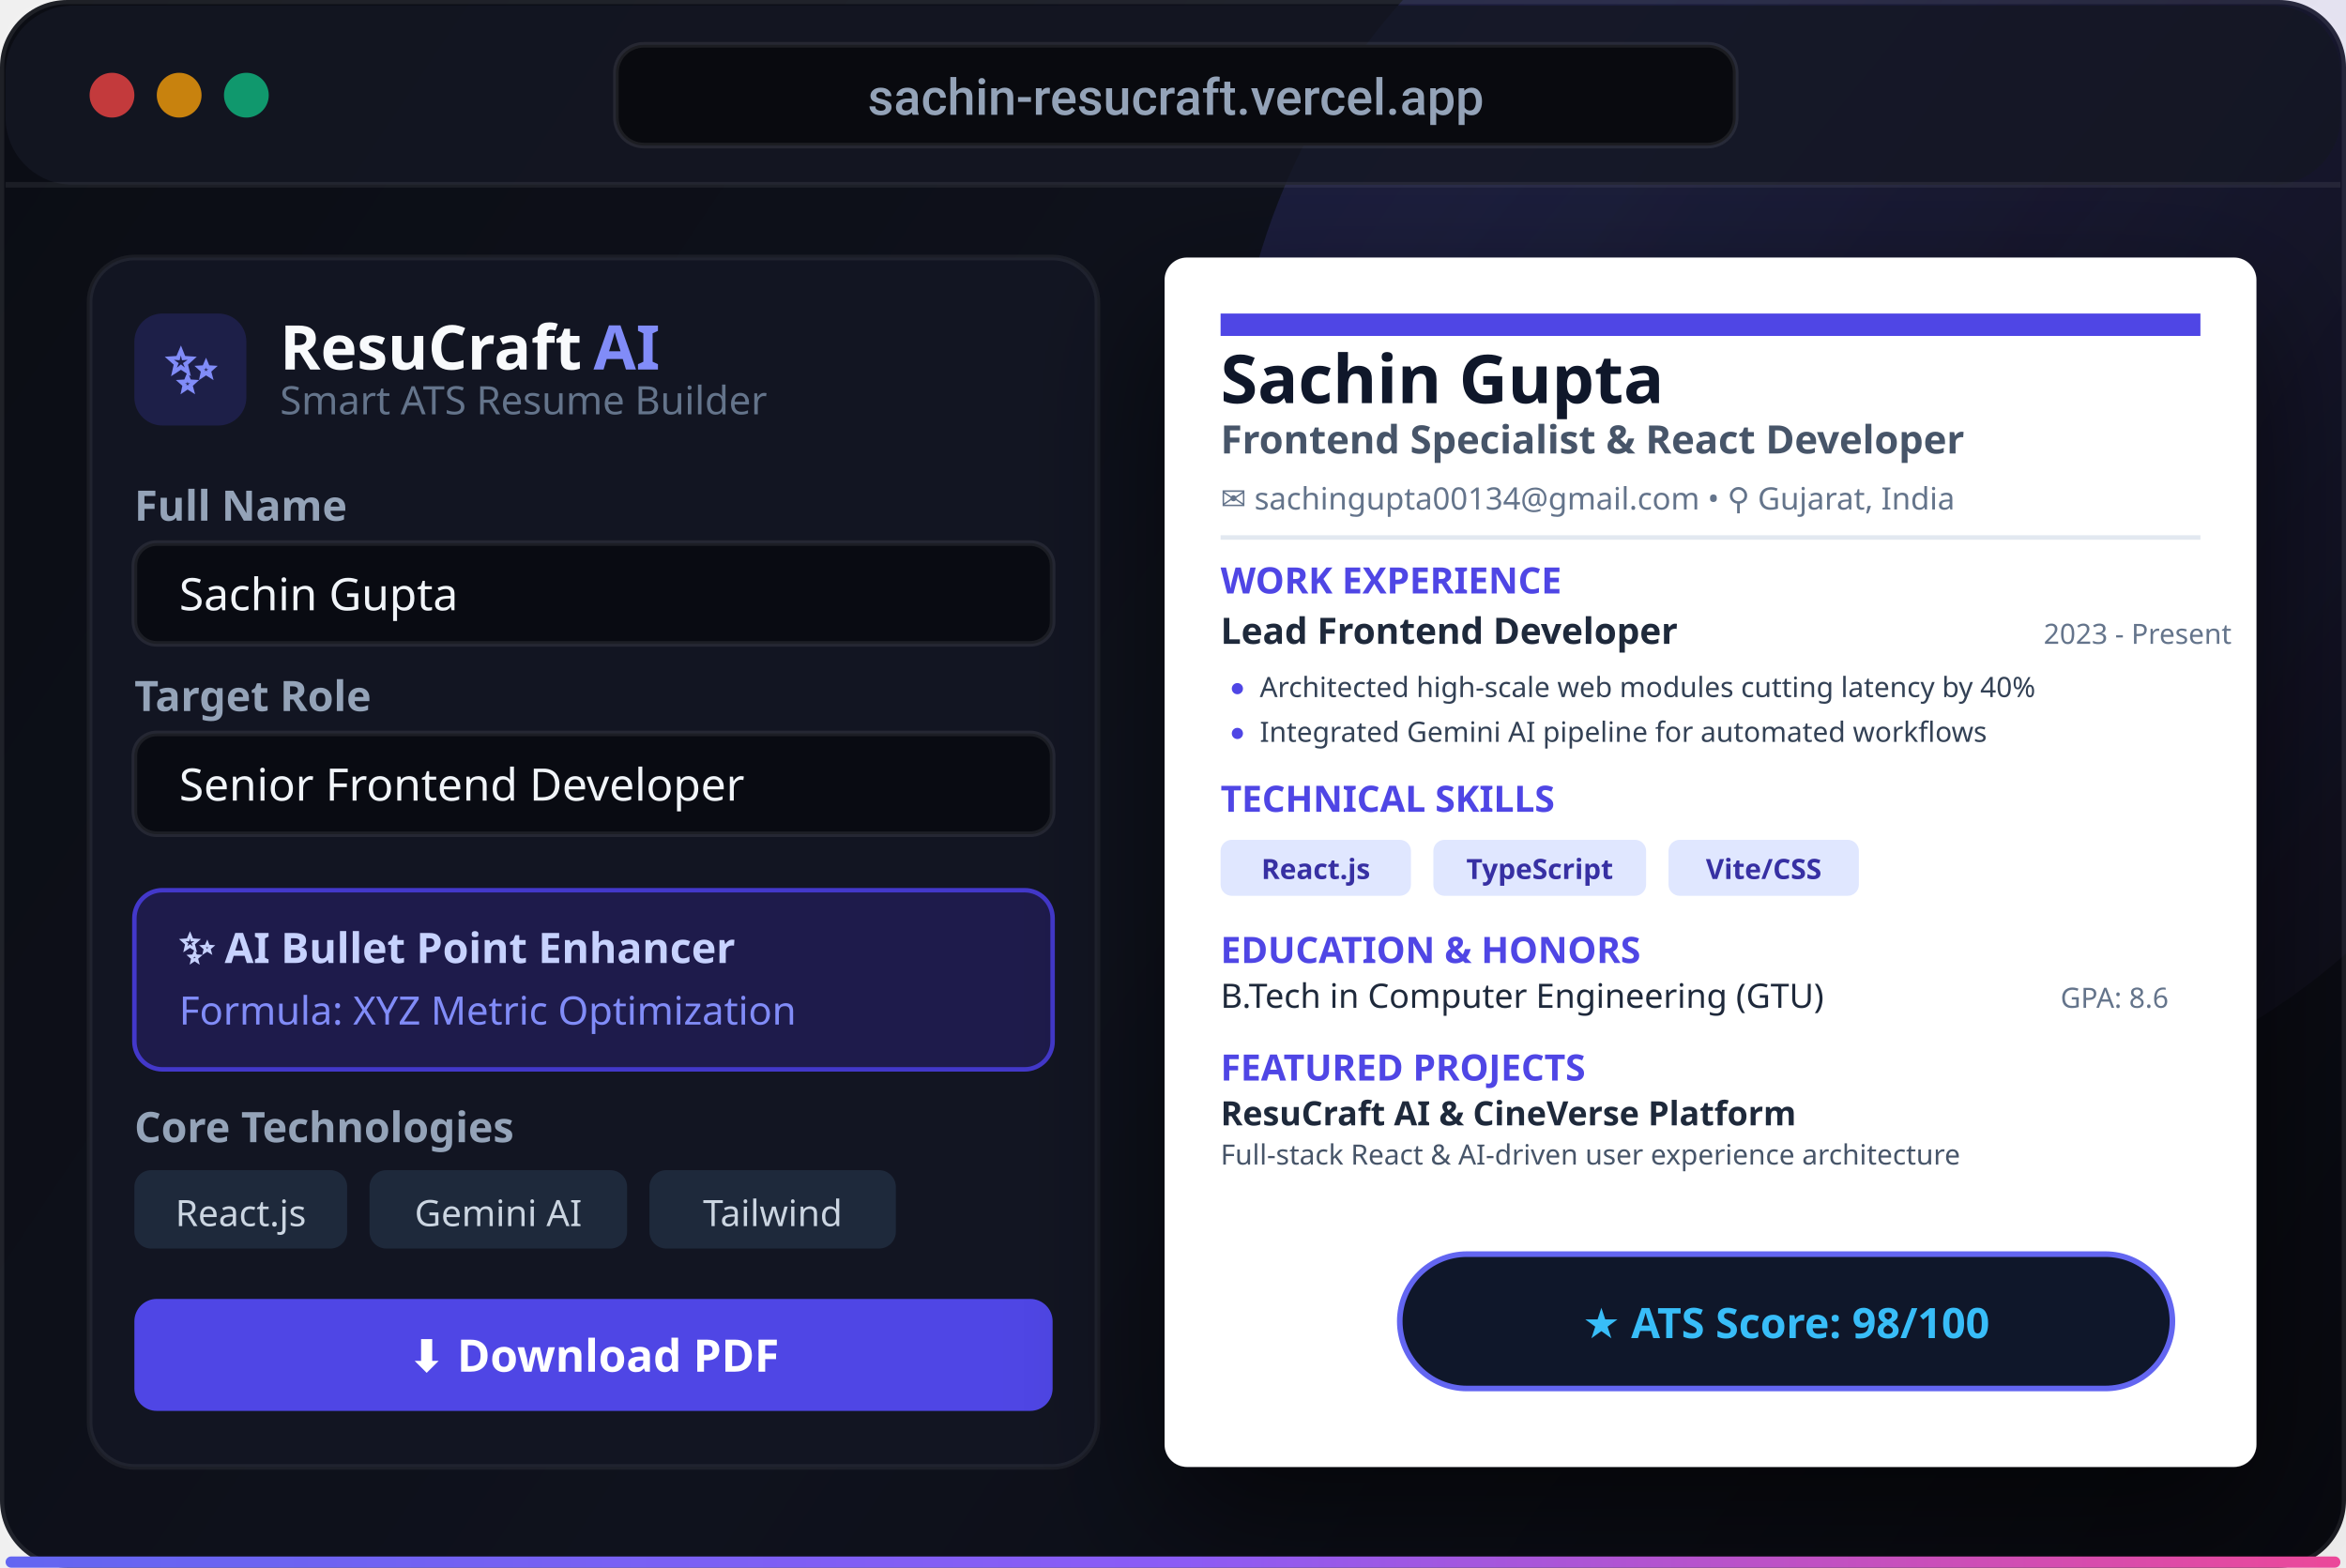
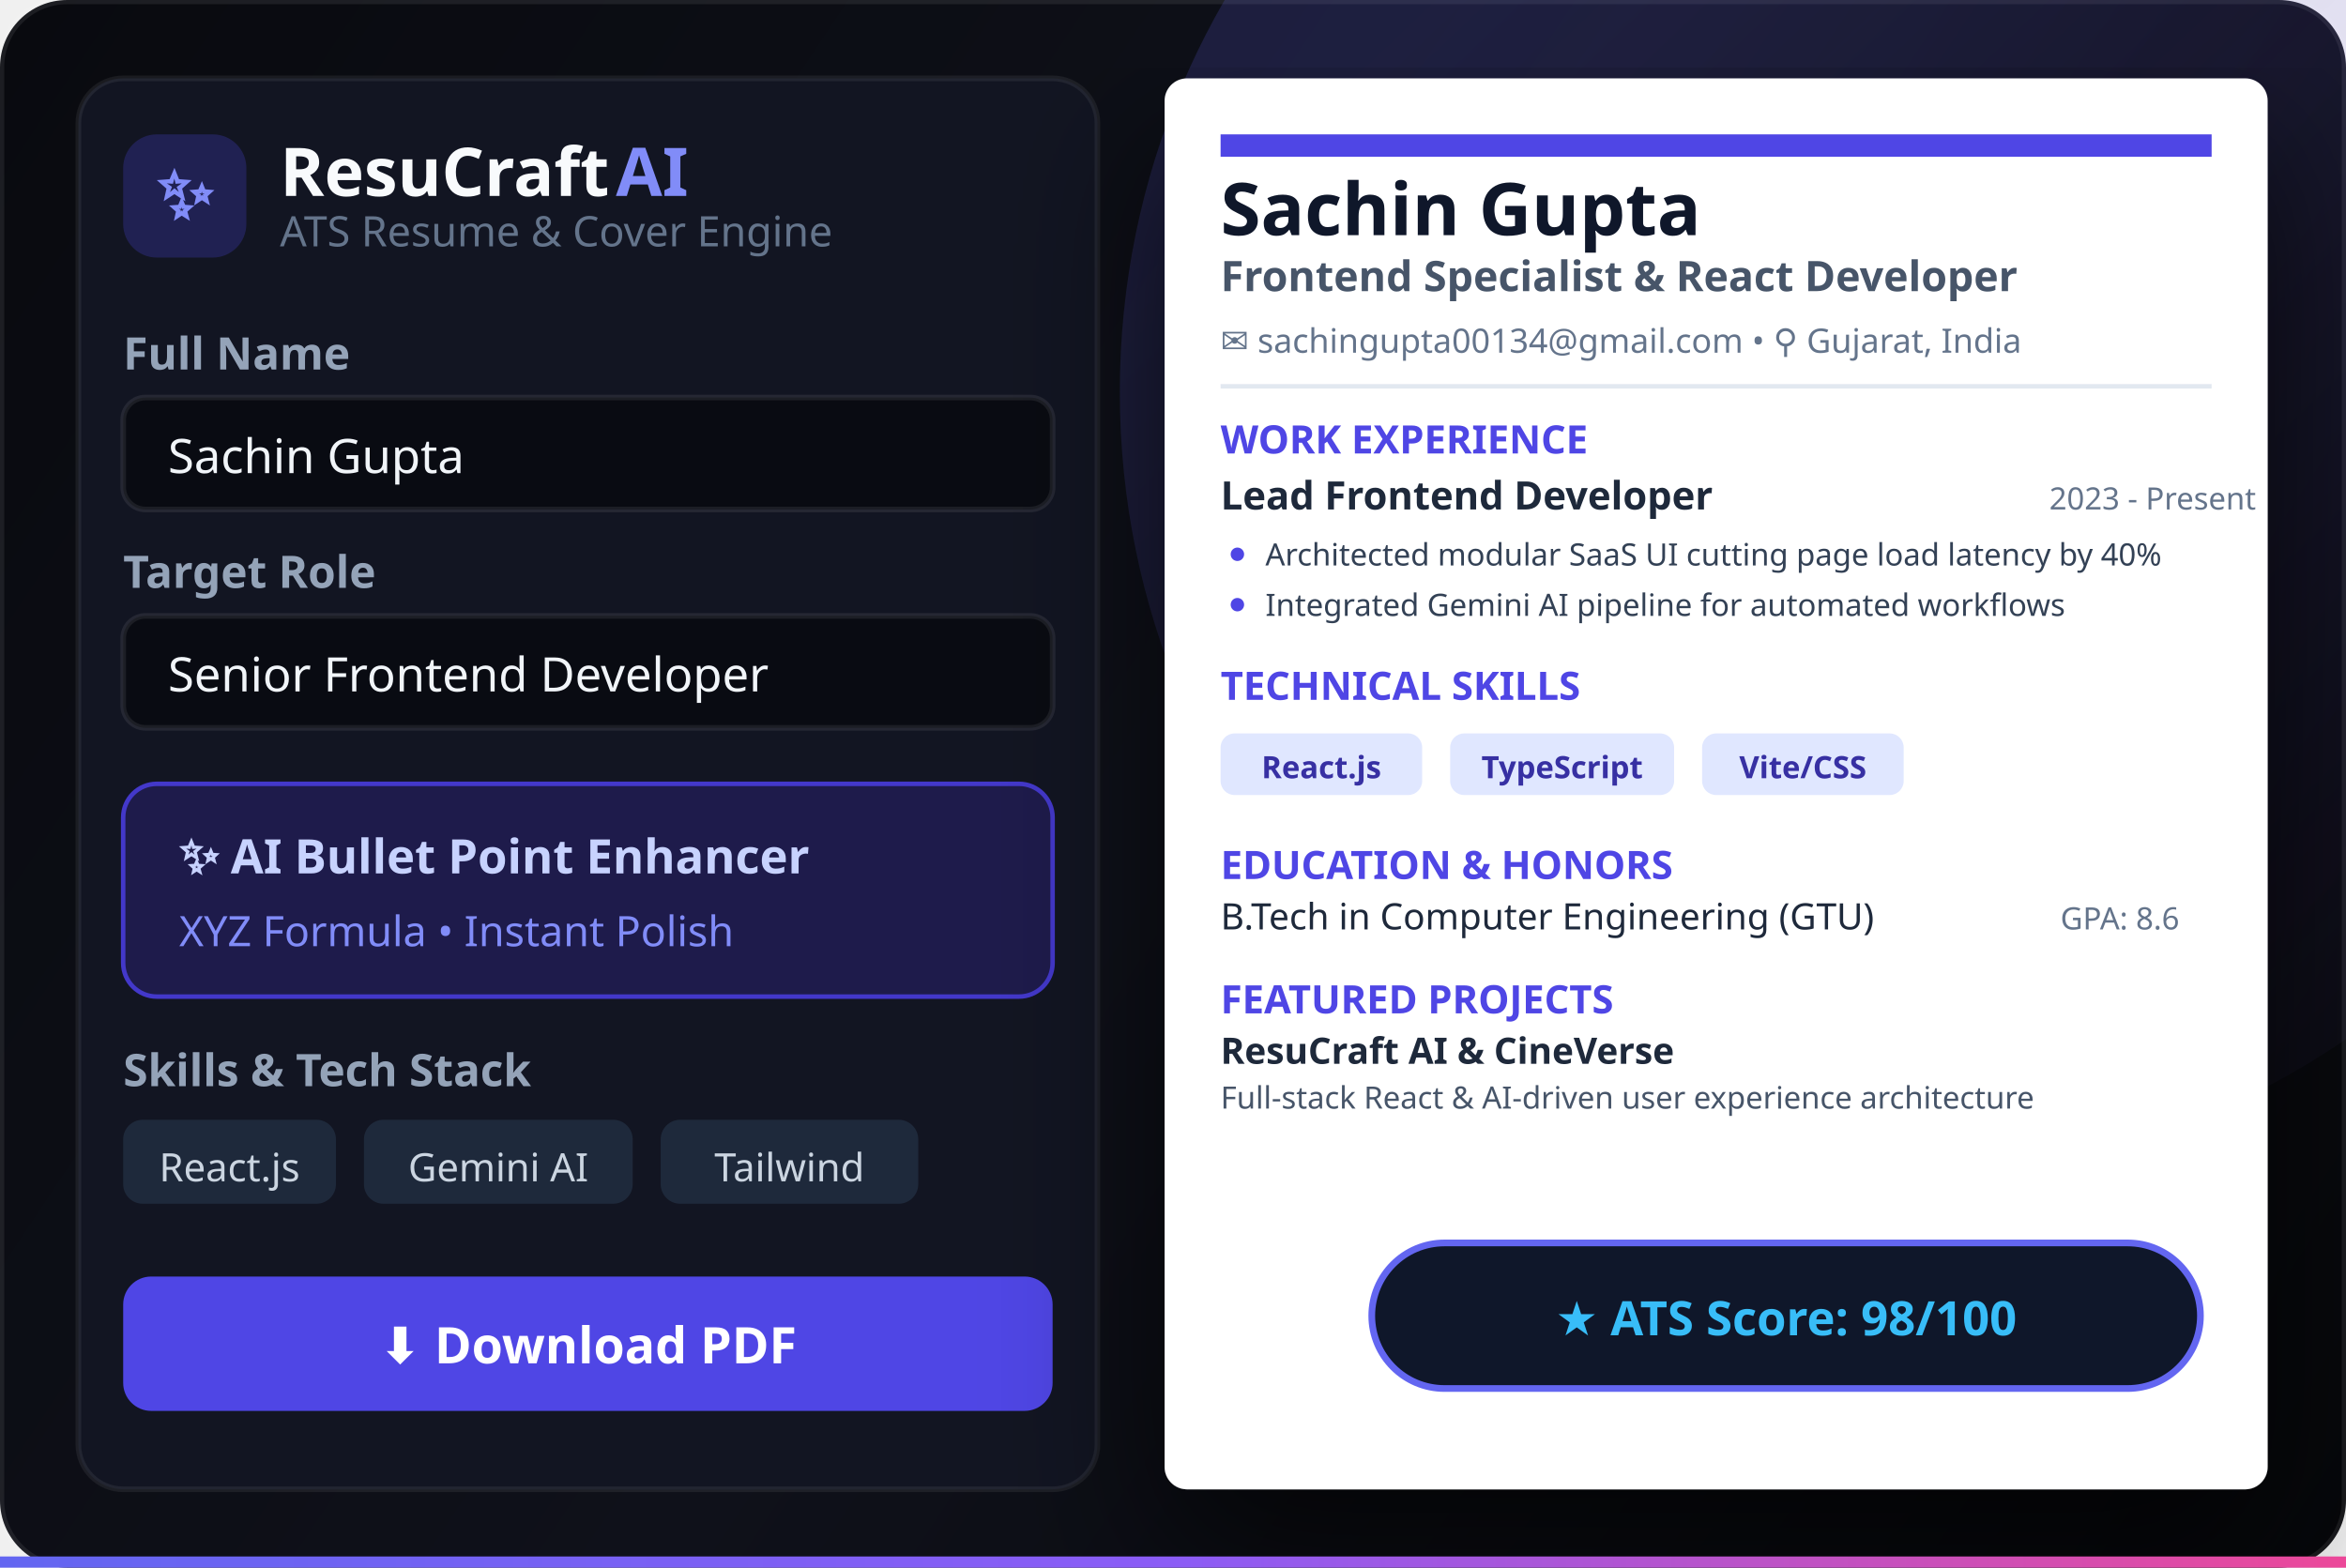
<svg xmlns="http://www.w3.org/2000/svg" width="419" height="280" viewBox="0 0 419 280" fill="none">
  <defs>
    <linearGradient id="bgGrad" x1="0" y1="0" x2="419" y2="280" gradientUnits="userSpaceOnUse">
-       <stop offset="0%" stop-color="#0b0d14" />
-       <stop offset="50%" stop-color="#0f121d" />
-       <stop offset="100%" stop-color="#08090f" />
+       <stop offset="0%" stop-color="#090a0f" />
+       <stop offset="50%" stop-color="#0f111a" />
+       <stop offset="100%" stop-color="#06070a" />
    </linearGradient>
    <linearGradient id="accentGrad" x1="0" y1="0" x2="419" y2="0" gradientUnits="userSpaceOnUse">
      <stop offset="0%" stop-color="#6366f1" />
      <stop offset="50%" stop-color="#8b5cf6" />
      <stop offset="100%" stop-color="#ec4899" />
    </linearGradient>
-     <linearGradient id="glowGrad" x1="200" y1="100" x2="419" y2="280" gradientUnits="userSpaceOnUse">
-       <stop offset="0%" stop-color="#6366f1" stop-opacity="0.15" />
+     <linearGradient id="glowGrad" x1="200" y1="50" x2="419" y2="280" gradientUnits="userSpaceOnUse">
+       <stop offset="0%" stop-color="#6366f1" stop-opacity="0.18" />
      <stop offset="100%" stop-color="#8b5cf6" stop-opacity="0" />
    </linearGradient>
    <filter id="cardShadow" x="-10" y="-10" width="440" height="300" filterUnits="userSpaceOnUse">
-       <feDropShadow dx="0" dy="10" stdDeviation="12" flood-color="#000000" flood-opacity="0.6" />
+       <feDropShadow dx="0" dy="12" stdDeviation="14" flood-color="#000000" flood-opacity="0.7" />
    </filter>
  </defs>
  <rect width="419" height="280" rx="12" fill="url(#bgGrad)" />
  <rect width="419" height="280" rx="12" stroke="rgba(255, 255, 255, 0.08)" stroke-width="1.5" />
-   <circle cx="340" cy="80" r="120" fill="url(#glowGrad)" />
-   <rect x="1" y="1" width="417" height="32" rx="12" fill="#141724" fill-opacity="0.8" />
-   <line x1="1" y1="33" x2="418" y2="33" stroke="rgba(255, 255, 255, 0.07)" />
-   <circle cx="20" cy="17" r="4" fill="#ef4444" fill-opacity="0.8" />
-   <circle cx="32" cy="17" r="4" fill="#f59e0b" fill-opacity="0.8" />
-   <circle cx="44" cy="17" r="4" fill="#10b981" fill-opacity="0.8" />
-   <rect x="110" y="8" width="200" height="18" rx="5" fill="#090a0f" stroke="rgba(255,255,255,0.08)" />
-   <text x="210" y="20.5" fill="#94a3b8" font-family="-apple-system, BlinkMacSystemFont, 'Segoe UI', Roboto, sans-serif" font-size="9" font-weight="500" text-anchor="middle">sachin-resucraft.vercel.app</text>
-   <rect x="16" y="46" width="180" height="216" rx="8" fill="#121522" stroke="rgba(255, 255, 255, 0.06)" />
-   <rect x="24" y="56" width="20" height="20" rx="5" fill="#4f46e5" fill-opacity="0.2" />
-   <text x="34" y="70" fill="#818cf8" font-family="sans-serif" font-size="11" font-weight="bold" text-anchor="middle">✨</text>
-   <text x="50" y="66" fill="#f8fafc" font-family="sans-serif" font-size="11" font-weight="700">ResuCraft</text>
-   <text x="106" y="66" fill="#818cf8" font-family="sans-serif" font-size="11" font-weight="800">AI</text>
-   <text x="50" y="74" fill="#64748b" font-family="sans-serif" font-size="7">Smart ATS Resume Builder</text>
-   <text x="24" y="93" fill="#94a3b8" font-family="sans-serif" font-size="7.5" font-weight="600">Full Name</text>
-   <rect x="24" y="97" width="164" height="18" rx="4" fill="#090b12" stroke="rgba(255, 255, 255, 0.08)" />
-   <text x="32" y="109" fill="#f1f5f9" font-family="sans-serif" font-size="8">Sachin Gupta</text>
-   <text x="24" y="127" fill="#94a3b8" font-family="sans-serif" font-size="7.5" font-weight="600">Target Role</text>
-   <rect x="24" y="131" width="164" height="18" rx="4" fill="#090b12" stroke="rgba(255, 255, 255, 0.08)" />
-   <text x="32" y="143" fill="#f1f5f9" font-family="sans-serif" font-size="8">Senior Frontend Developer</text>
-   <rect x="24" y="159" width="164" height="32" rx="5" fill="#1e1b4b" stroke="#4338ca" stroke-width="0.8" />
-   <text x="32" y="172" fill="#c7d2fe" font-family="sans-serif" font-size="7.5" font-weight="700">✨ AI Bullet Point Enhancer</text>
-   <text x="32" y="183" fill="#818cf8" font-family="sans-serif" font-size="7">Formula: XYZ Metric Optimization</text>
-   <text x="24" y="204" fill="#94a3b8" font-family="sans-serif" font-size="7.5" font-weight="600">Core Technologies</text>
-   <rect x="24" y="209" width="38" height="14" rx="3" fill="#1e293b" />
-   <text x="43" y="219" fill="#cbd5e1" font-family="sans-serif" font-size="6.5" font-weight="500" text-anchor="middle">React.js</text>
-   <rect x="66" y="209" width="46" height="14" rx="3" fill="#1e293b" />
-   <text x="89" y="219" fill="#cbd5e1" font-family="sans-serif" font-size="6.5" font-weight="500" text-anchor="middle">Gemini AI</text>
-   <rect x="116" y="209" width="44" height="14" rx="3" fill="#1e293b" />
-   <text x="138" y="219" fill="#cbd5e1" font-family="sans-serif" font-size="6.5" font-weight="500" text-anchor="middle">Tailwind</text>
-   <rect x="24" y="232" width="164" height="20" rx="4" fill="#4f46e5" />
-   <text x="106" y="245" fill="#ffffff" font-family="sans-serif" font-size="8" font-weight="bold" text-anchor="middle">⬇ Download PDF</text>
-   <rect x="208" y="46" width="195" height="216" rx="4" fill="#ffffff" filter="url(#cardShadow)" />
-   <rect x="218" y="56" width="175" height="4" fill="#4f46e5" />
-   <text x="218" y="72" fill="#0f172a" font-family="sans-serif" font-size="12" font-weight="800">Sachin Gupta</text>
-   <text x="218" y="81" fill="#475569" font-family="sans-serif" font-size="7" font-weight="600">Frontend Specialist &amp; React Developer</text>
-   <text x="218" y="91" fill="#64748b" font-family="sans-serif" font-size="5.5">✉ sachingupta00134@gmail.com  •  ⚲ Gujarat, India</text>
-   <line x1="218" y1="96" x2="393" y2="96" stroke="#e2e8f0" stroke-width="0.8" />
-   <text x="218" y="106" fill="#4f46e5" font-family="sans-serif" font-size="6.5" font-weight="bold">WORK EXPERIENCE</text>
-   <text x="218" y="115" fill="#1e293b" font-family="sans-serif" font-size="6.5" font-weight="bold">Lead Frontend Developer</text>
-   <text x="365" y="115" fill="#64748b" font-family="sans-serif" font-size="5">2023 - Present</text>
-   <circle cx="221" cy="123" r="1" fill="#4f46e5" />
-   <text x="225" y="124.5" fill="#334155" font-family="sans-serif" font-size="5">Architected high-scale web modules cutting latency by 40%</text>
-   <circle cx="221" cy="131" r="1" fill="#4f46e5" />
-   <text x="225" y="132.5" fill="#334155" font-family="sans-serif" font-size="5">Integrated Gemini AI pipeline for automated workflows</text>
-   <text x="218" y="145" fill="#4f46e5" font-family="sans-serif" font-size="6.5" font-weight="bold">TECHNICAL SKILLS</text>
-   <rect x="218" y="150" width="34" height="10" rx="2" fill="#e0e7ff" />
-   <text x="235" y="157" fill="#3730a3" font-family="sans-serif" font-size="5" font-weight="600" text-anchor="middle">React.js</text>
-   <rect x="256" y="150" width="38" height="10" rx="2" fill="#e0e7ff" />
-   <text x="275" y="157" fill="#3730a3" font-family="sans-serif" font-size="5" font-weight="600" text-anchor="middle">TypeScript</text>
-   <rect x="298" y="150" width="34" height="10" rx="2" fill="#e0e7ff" />
-   <text x="315" y="157" fill="#3730a3" font-family="sans-serif" font-size="5" font-weight="600" text-anchor="middle">Vite/CSS</text>
-   <text x="218" y="172" fill="#4f46e5" font-family="sans-serif" font-size="6.5" font-weight="bold">EDUCATION &amp; HONORS</text>
-   <text x="218" y="180" fill="#1e293b" font-family="sans-serif" font-size="6">B.Tech in Computer Engineering (GTU)</text>
-   <text x="368" y="180" fill="#64748b" font-family="sans-serif" font-size="5">GPA: 8.6</text>
-   <text x="218" y="193" fill="#4f46e5" font-family="sans-serif" font-size="6.5" font-weight="bold">FEATURED PROJECTS</text>
-   <text x="218" y="201" fill="#1e293b" font-family="sans-serif" font-size="6" font-weight="bold">ResuCraft AI &amp; CineVerse Platform</text>
-   <text x="218" y="208" fill="#475569" font-family="sans-serif" font-size="5">Full-stack React &amp; AI-driven user experience architecture</text>
-   <rect x="250" y="224" width="138" height="24" rx="12" fill="#0f172a" stroke="#6366f1" stroke-width="1" />
-   <text x="319" y="239" fill="#38bdf8" font-family="sans-serif" font-size="7.5" font-weight="700" text-anchor="middle">★ ATS Score: 98/100</text>
-   <rect x="1" y="278" width="417" height="2" rx="1" fill="url(#accentGrad)" />
+   <circle cx="340" cy="70" r="140" fill="url(#glowGrad)" />
+   <rect x="14" y="14" width="182" height="252" rx="8" fill="#121522" stroke="rgba(255, 255, 255, 0.07)" />
+   <rect x="22" y="24" width="22" height="22" rx="6" fill="#4f46e5" fill-opacity="0.25" />
+   <text x="33" y="39" fill="#818cf8" font-family="sans-serif" font-size="12" font-weight="bold" text-anchor="middle">✨</text>
+   <text x="50" y="35" fill="#f8fafc" font-family="sans-serif" font-size="12" font-weight="700">ResuCraft</text>
+   <text x="110" y="35" fill="#818cf8" font-family="sans-serif" font-size="12" font-weight="800">AI</text>
+   <text x="50" y="44" fill="#64748b" font-family="sans-serif" font-size="7.5">ATS Resume &amp; Cover Engine</text>
+   <text x="22" y="66" fill="#94a3b8" font-family="sans-serif" font-size="8" font-weight="600">Full Name</text>
+   <rect x="22" y="71" width="166" height="20" rx="4" fill="#090b12" stroke="rgba(255, 255, 255, 0.08)" />
+   <text x="30" y="84.5" fill="#f1f5f9" font-family="sans-serif" font-size="8.5">Sachin Gupta</text>
+   <text x="22" y="105" fill="#94a3b8" font-family="sans-serif" font-size="8" font-weight="600">Target Role</text>
+   <rect x="22" y="110" width="166" height="20" rx="4" fill="#090b12" stroke="rgba(255, 255, 255, 0.08)" />
+   <text x="30" y="123.5" fill="#f1f5f9" font-family="sans-serif" font-size="8.5">Senior Frontend Developer</text>
+   <rect x="22" y="140" width="166" height="38" rx="6" fill="#1e1b4b" stroke="#4338ca" stroke-width="0.8" />
+   <text x="32" y="156" fill="#c7d2fe" font-family="sans-serif" font-size="8.5" font-weight="700">✨ AI Bullet Point Enhancer</text>
+   <text x="32" y="169" fill="#818cf8" font-family="sans-serif" font-size="7.5">XYZ Formula • Instant Polish</text>
+   <text x="22" y="194" fill="#94a3b8" font-family="sans-serif" font-size="8" font-weight="600">Skills &amp; Tech Stack</text>
+   <rect x="22" y="200" width="38" height="15" rx="3.5" fill="#1e293b" />
+   <text x="41" y="211" fill="#cbd5e1" font-family="sans-serif" font-size="7" font-weight="500" text-anchor="middle">React.js</text>
+   <rect x="65" y="200" width="48" height="15" rx="3.5" fill="#1e293b" />
+   <text x="89" y="211" fill="#cbd5e1" font-family="sans-serif" font-size="7" font-weight="500" text-anchor="middle">Gemini AI</text>
+   <rect x="118" y="200" width="46" height="15" rx="3.5" fill="#1e293b" />
+   <text x="141" y="211" fill="#cbd5e1" font-family="sans-serif" font-size="7" font-weight="500" text-anchor="middle">Tailwind</text>
+   <rect x="22" y="228" width="166" height="24" rx="5" fill="#4f46e5" />
+   <text x="105" y="243.5" fill="#ffffff" font-family="sans-serif" font-size="9" font-weight="bold" text-anchor="middle">⬇ Download PDF</text>
+   <rect x="208" y="14" width="197" height="252" rx="4" fill="#ffffff" filter="url(#cardShadow)" />
+   <rect x="218" y="24" width="177" height="4" fill="#4f46e5" />
+   <text x="218" y="42" fill="#0f172a" font-family="sans-serif" font-size="13" font-weight="800">Sachin Gupta</text>
+   <text x="218" y="52" fill="#475569" font-family="sans-serif" font-size="7.5" font-weight="600">Frontend Specialist &amp; React Developer</text>
+   <text x="218" y="63" fill="#64748b" font-family="sans-serif" font-size="6">✉ sachingupta00134@gmail.com  •  ⚲ Gujarat, India</text>
+   <line x1="218" y1="69" x2="395" y2="69" stroke="#e2e8f0" stroke-width="0.8" />
+   <text x="218" y="81" fill="#4f46e5" font-family="sans-serif" font-size="7" font-weight="bold">WORK EXPERIENCE</text>
+   <text x="218" y="91" fill="#1e293b" font-family="sans-serif" font-size="7" font-weight="bold">Lead Frontend Developer</text>
+   <text x="366" y="91" fill="#64748b" font-family="sans-serif" font-size="5.5">2023 - Present</text>
+   <circle cx="221" cy="99" r="1.2" fill="#4f46e5" />
+   <text x="226" y="101" fill="#334155" font-family="sans-serif" font-size="5.5">Architected modular SaaS UI cutting page load latency by 40%</text>
+   <circle cx="221" cy="108" r="1.2" fill="#4f46e5" />
+   <text x="226" y="110" fill="#334155" font-family="sans-serif" font-size="5.5">Integrated Gemini AI pipeline for automated workflows</text>
+   <text x="218" y="125" fill="#4f46e5" font-family="sans-serif" font-size="7" font-weight="bold">TECHNICAL SKILLS</text>
+   <rect x="218" y="131" width="36" height="11" rx="2.5" fill="#e0e7ff" />
+   <text x="236" y="139" fill="#3730a3" font-family="sans-serif" font-size="5.5" font-weight="600" text-anchor="middle">React.js</text>
+   <rect x="259" y="131" width="40" height="11" rx="2.5" fill="#e0e7ff" />
+   <text x="279" y="139" fill="#3730a3" font-family="sans-serif" font-size="5.5" font-weight="600" text-anchor="middle">TypeScript</text>
+   <rect x="304" y="131" width="36" height="11" rx="2.5" fill="#e0e7ff" />
+   <text x="322" y="139" fill="#3730a3" font-family="sans-serif" font-size="5.5" font-weight="600" text-anchor="middle">Vite/CSS</text>
+   <text x="218" y="157" fill="#4f46e5" font-family="sans-serif" font-size="7" font-weight="bold">EDUCATION &amp; HONORS</text>
+   <text x="218" y="166" fill="#1e293b" font-family="sans-serif" font-size="6.5">B.Tech in Computer Engineering (GTU)</text>
+   <text x="368" y="166" fill="#64748b" font-family="sans-serif" font-size="5.5">GPA: 8.6</text>
+   <text x="218" y="181" fill="#4f46e5" font-family="sans-serif" font-size="7" font-weight="bold">FEATURED PROJECTS</text>
+   <text x="218" y="190" fill="#1e293b" font-family="sans-serif" font-size="6.5" font-weight="bold">ResuCraft AI &amp; CineVerse</text>
+   <text x="218" y="198" fill="#475569" font-family="sans-serif" font-size="5.5">Full-stack React &amp; AI-driven user experience architecture</text>
+   <rect x="245" y="222" width="148" height="26" rx="13" fill="#0f172a" stroke="#6366f1" stroke-width="1.2" />
+   <text x="319" y="238.5" fill="#38bdf8" font-family="sans-serif" font-size="8.5" font-weight="700" text-anchor="middle">★ ATS Score: 98/100</text>
+   <rect x="0" y="278" width="419" height="2" fill="url(#accentGrad)" />
</svg>
